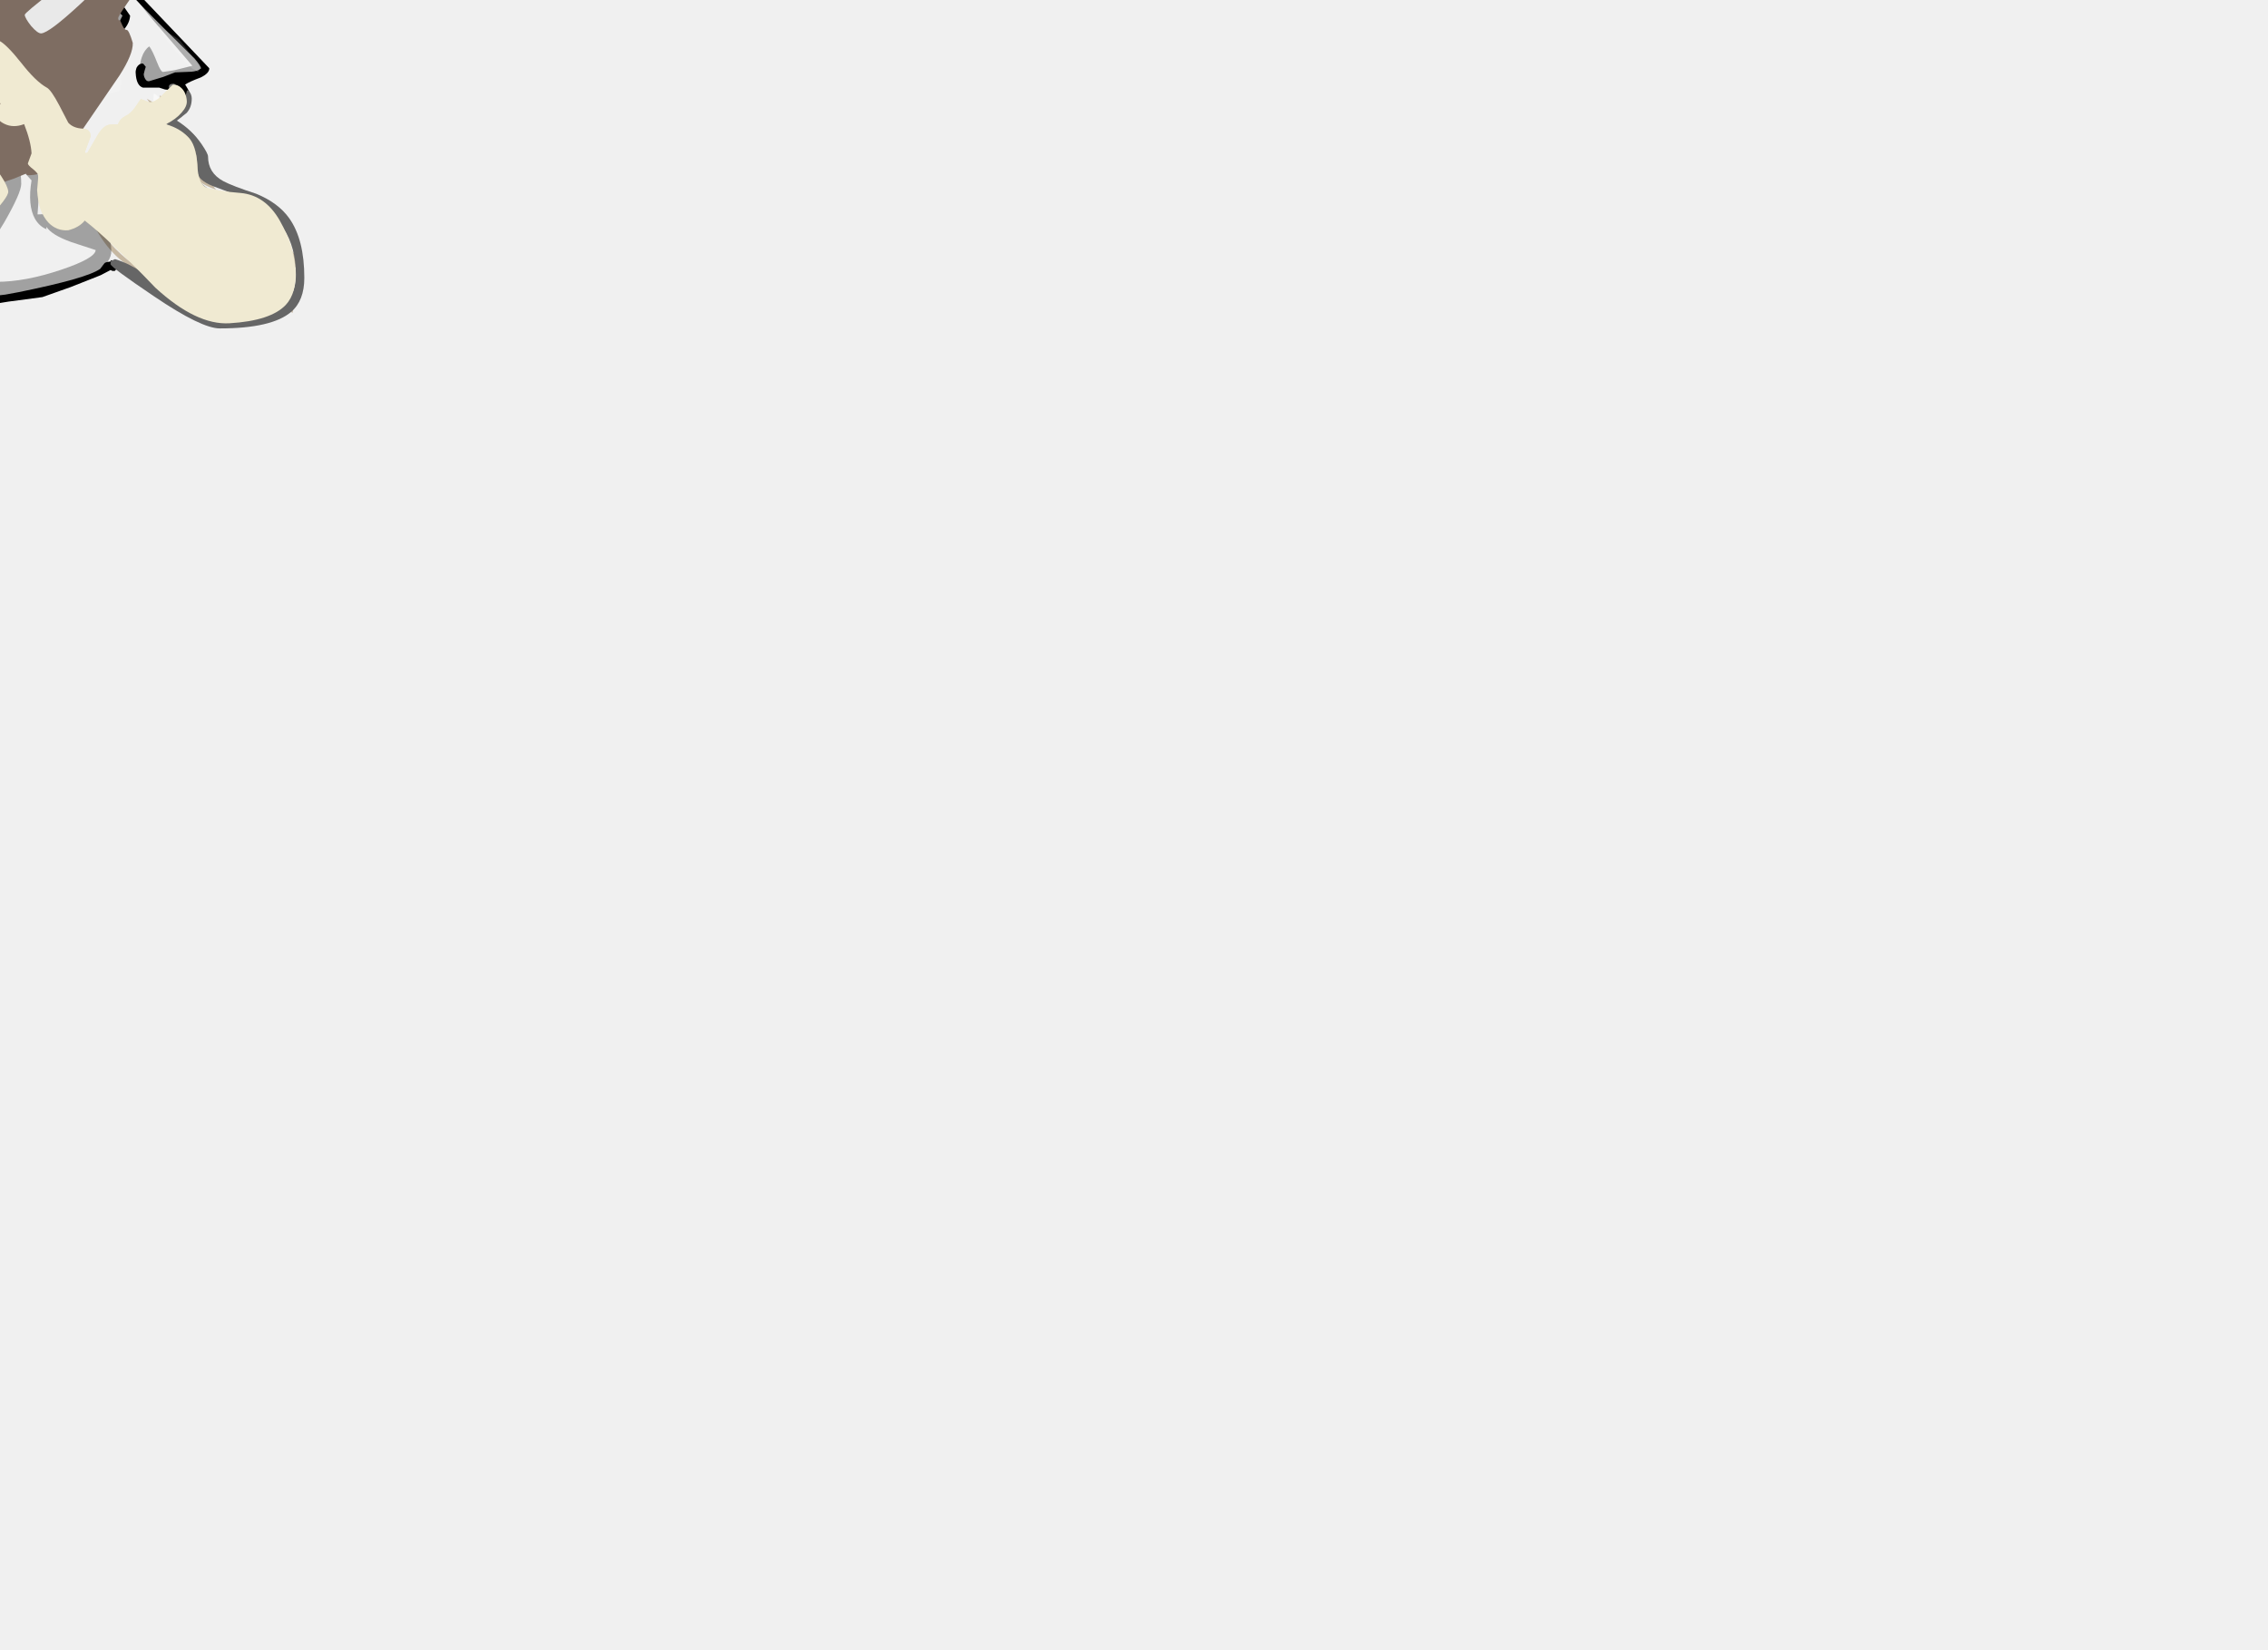
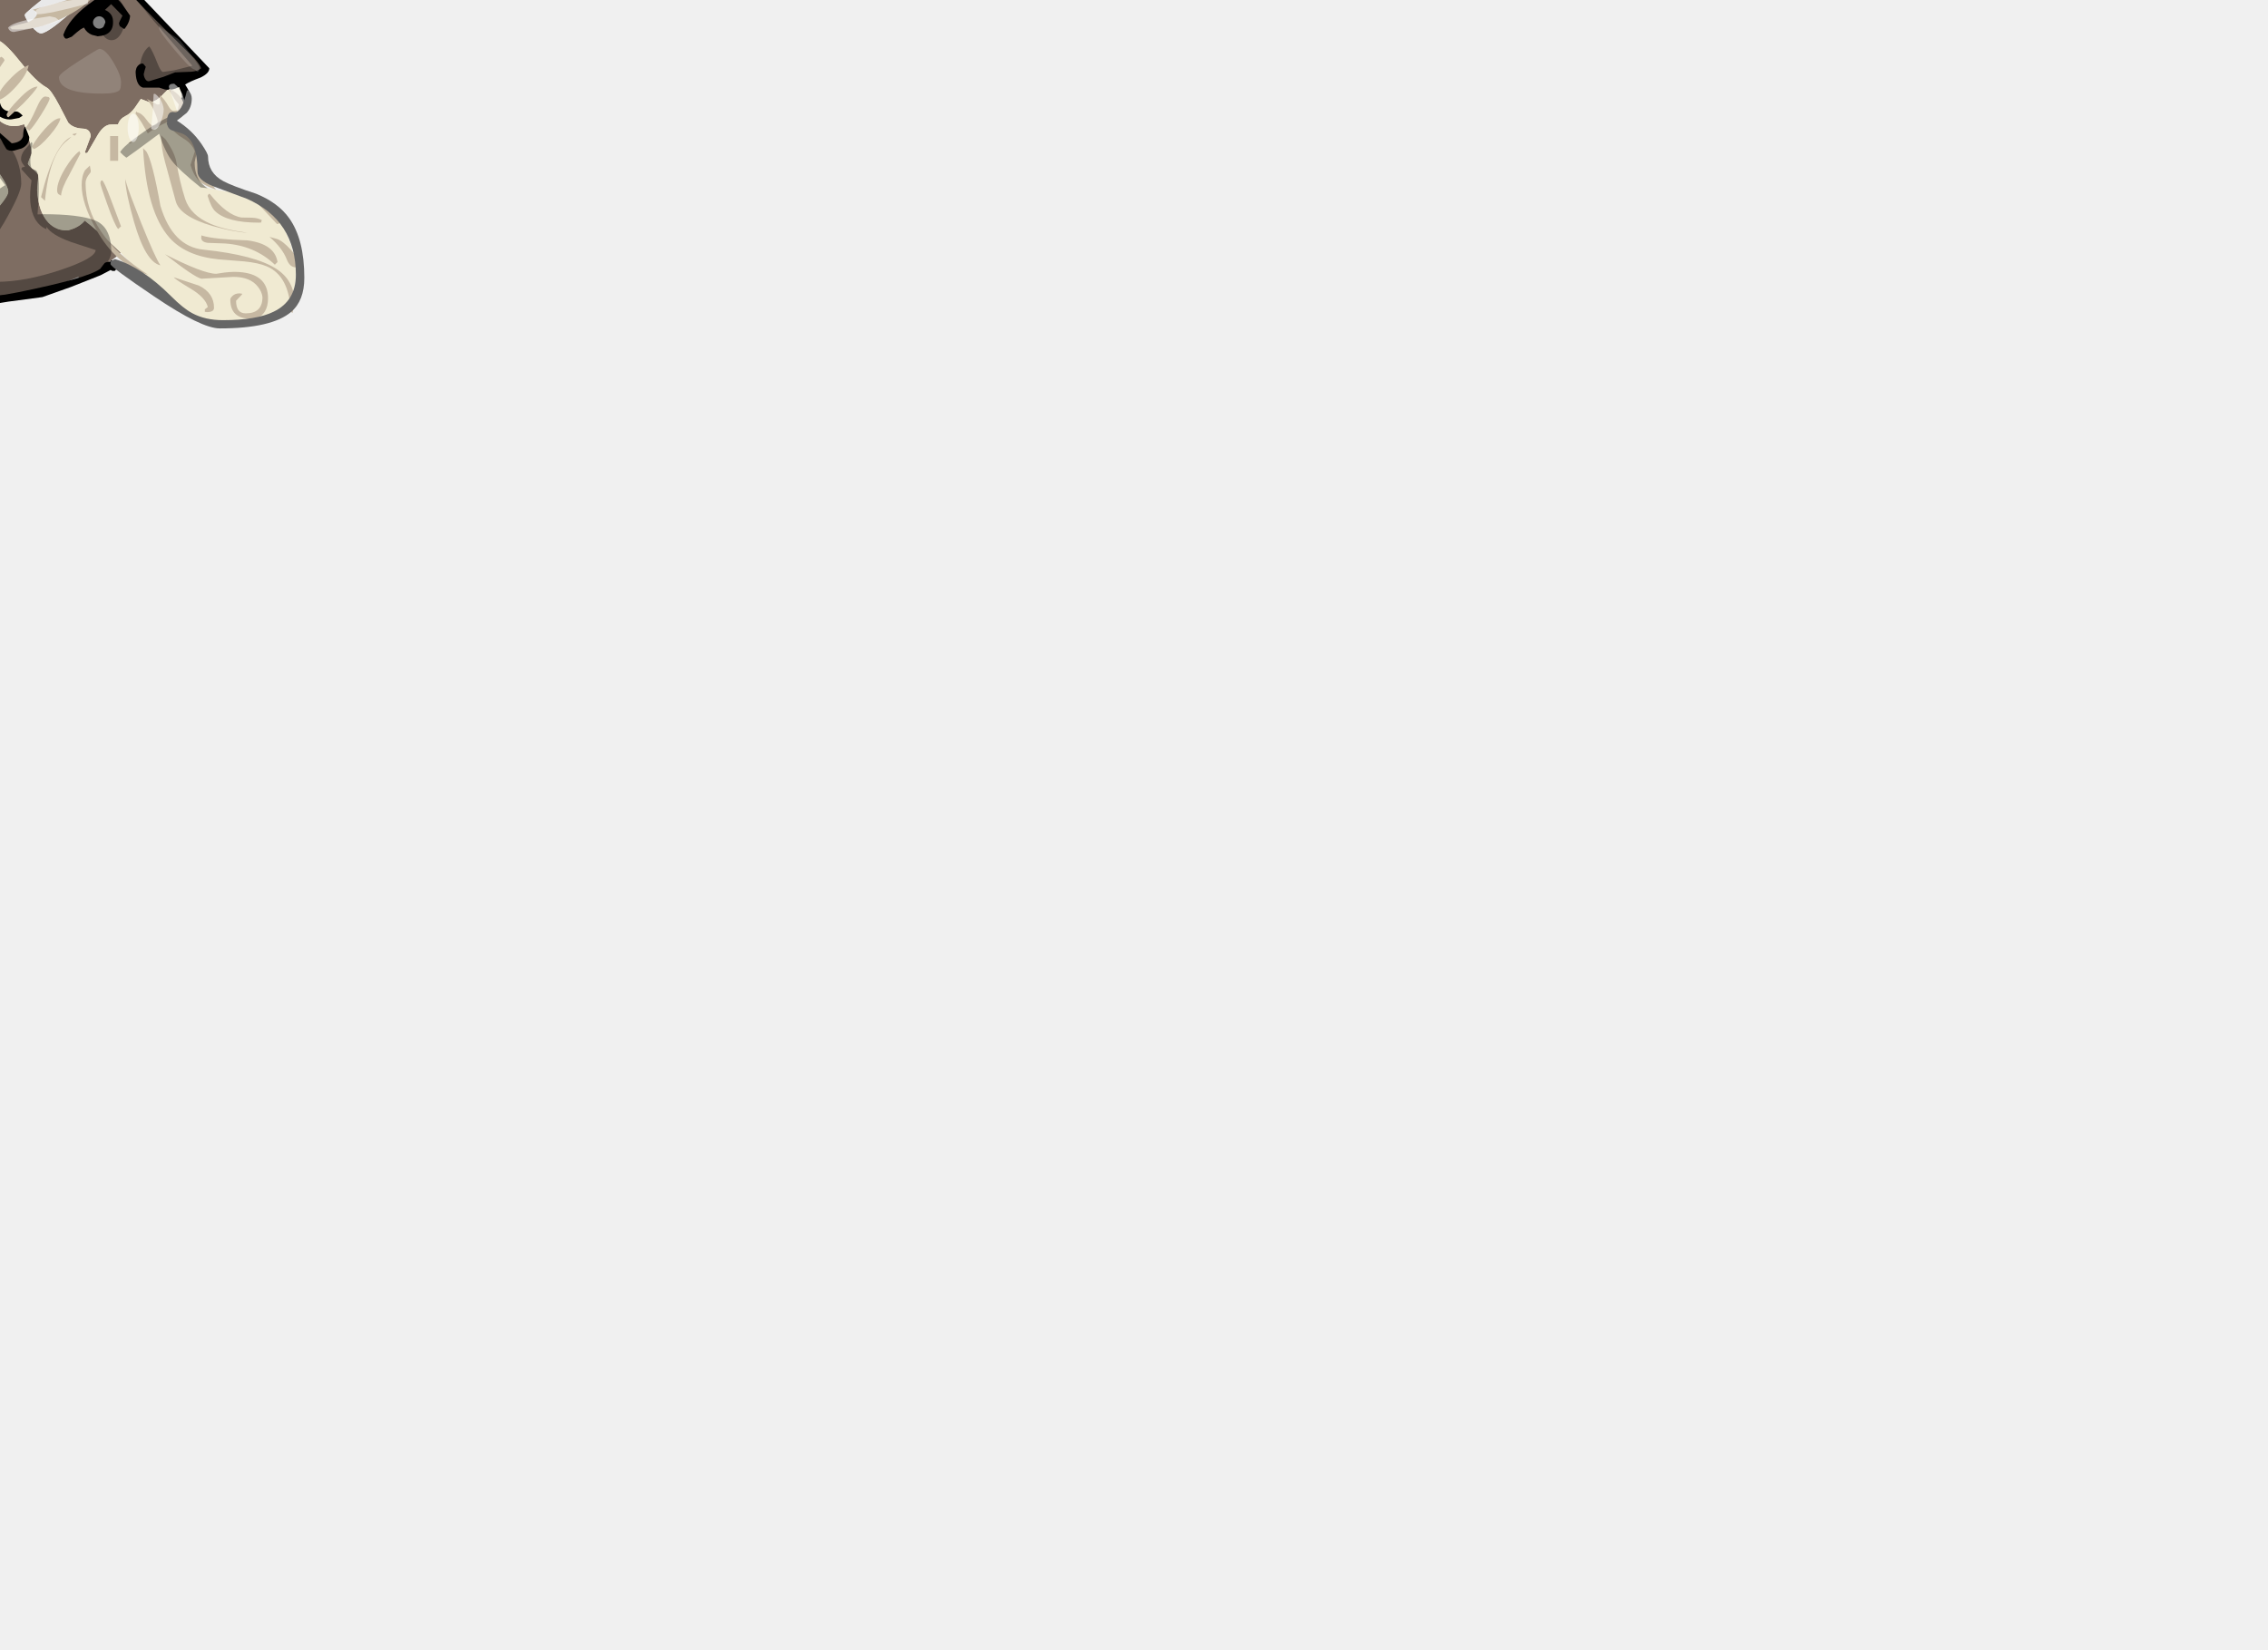
<svg xmlns="http://www.w3.org/2000/svg" xmlns:xlink="http://www.w3.org/1999/xlink" version="1.1" preserveAspectRatio="none" x="0px" y="0px" width="550px" height="400px" viewBox="0 0 550 400">
  <defs>
+     <g id="Parts_Heads_headColorMC_27_Layer1_0_FILL">
+       <path fill="#7E6D62" stroke="none" d=" M 94.5 73.5 Q 94.65 73.2 95.1 73.2 96.2 73.1 95.85 71.25 95.7 67.5 88.4 62.95 82.65 59.35 66.25 51.7 L 61.2 50.5 55.4 49.6 Q 49.55 50 43.25 53.05 36.75 56.25 31.55 61.45 19.3 73.85 20.35 90.65 20.9 99.8 27.45 103.8 L 31.95 106.15 Q 34 107.45 34.1 108.95 L 33.9 109.45 Q 33.6 109.6 33.65 109.95 37.4 114.1 41.3 119.4 49.05 129.95 49.4 136.15 L 49.15 138.8 Q 48.75 141.65 48.85 143 49.05 145.95 53.5 148.15 56.95 149.8 58.2 149.75 67.6 149.15 78.7 145.25 L 81.75 144 81.9 144.3 81.9 144.35 82.6 144.4 Q 87.25 144.15 88.8 141.1 L 88.65 140.7 Q 91.65 138.9 92.85 137.05 L 104.35 120.25 Q 107.7 115.05 107.6 112.3 106.65 109.1 106.1 109.15 105.65 109.2 105.15 108.2 L 104.5 106.8 Q 104.1 107 104.05 106.3 104.05 105.9 105.9 103.2 L 108.2 99.85 107.8 98.95 107.55 98.1 107.15 97.2 Q 107.15 96.7 107.35 96.6 107.6 96.35 108.4 96.15 L 110.65 95.45 111.6 94.5 Q 112.25 94.05 112.2 93.25 112.2 92.8 94.5 74.4 L 94.5 73.5 Z" />
+     </g>
    <g id="Graphics_Symbol_794_0_Layer0_0_FILL">
      <path fill="#F0EAD2" stroke="none" d=" M 106.75 98.2 Q 105.85 97.3 104.65 97.4 L 102.5 99.5 Q 100.7 101.55 99 101.65 L 96.9 100.85 95.5 102.9 Q 94.4 104.45 93.15 105 91.85 105.65 91.35 107 L 89.6 107.05 Q 88 107.1 86.55 109.4 L 84 113.8 Q 83.5 114.25 83.35 113.7 L 84.75 109.9 Q 84.65 108.1 82.85 108.05 80.5 107.95 79.3 106.6 L 77.15 102.45 Q 75.15 98.65 74.1 98.1 71.45 96.65 67.9 92.1 64.4 87.7 62.6 86.75 62.75 85.45 60.7 81.15 L 58.65 77.15 59.75 72.5 Q 59.6 70.8 56.4 68.7 52.7 66.35 49.55 67.65 49.15 67.15 49.15 66.25 49.05 64.8 52.3 63.1 53.6 62.4 59.5 59.95 69.85 55.7 69.65 52.2 69.4 48.45 64.55 48.15 L 53.45 48.9 52.5 48.6 51.5 48.4 Q 49.05 48.5 45.25 49.95 39.45 52.15 34.85 56.35 33.3 56.15 26.85 65.35 20.25 74.55 19.6 78.9 18.8 83.05 18.5 86.55 18.1 90.05 18.3 91.05 L 18.7 92.65 19.15 96.25 Q 19.2 97.7 20.2 99.55 21.45 101.9 22.35 106.45 22.95 109.4 29.6 119.2 L 36.2 128.4 35.95 130.65 Q 35.7 132.65 35.75 133.4 35.9 136.25 37.55 138.1 39.1 139.9 41.25 140.35 43.3 140.75 45.5 138.45 47.6 136.25 49.65 135.25 L 51.95 135.9 Q 54.35 135.7 59.65 130.1 64.85 124.7 64.75 123.3 64.6 120.85 58.2 113.25 51.7 105.4 51.25 102.6 L 52.6 102.75 Q 55.25 102.55 57.4 100.5 L 60.05 97.6 60.2 97.45 59.95 98 Q 59.6 98.45 59.65 98.85 59.75 100.05 60.45 100.85 61.4 101.95 62.9 101.9 62.4 102.85 61.9 104.55 61.95 106 63.85 106.9 66 107.95 68.6 106.95 70.25 111.15 70.4 114.05 L 69.5 116.5 Q 69.55 116.95 70.8 117.9 72 118.9 72.05 119.45 L 71.9 121.25 71.75 122.95 Q 72.05 128.25 74.5 130.85 76.5 132.9 79.3 132.7 82 132 83.3 130.35 89.3 135 100.4 146.6 110.35 155.75 118.45 155.25 128.4 154.65 132.05 150.8 134.7 147.95 134.4 142.35 134.1 136.55 130.6 130.35 127.05 124.15 121.05 123.65 115.05 123.15 112.95 122.4 110.8 121.65 110.6 116.8 110.3 111.85 108.25 109.95 106.25 107.95 103.2 107.05 L 103.05 106.95 Q 105.45 105.75 106.8 104.15 108.15 102.65 108.05 101.3 107.9 99.3 106.75 98.2 Z" />
      <path fill="#E9E9E9" stroke="none" d=" M 89.5 70.45 Q 89.45 69.55 88.45 68.85 87.5 68.2 86.75 68.2 83.75 68.45 75.9 74.45 68.7 80 68.75 80.45 68.8 81.25 70.3 83.15 71.9 85 72.75 84.95 74.7 84.8 82.2 77.85 89.5 71.05 89.5 70.45 Z" />
    </g>
    <g id="Graphics_Symbol_842_0_Layer4_0_FILL">
      <path fill="#000000" stroke="none" d=" M 48.4 141.8 L 47.6 142.6 Q 49.65 147.4 52.6 149.45 55.25 151.15 58.95 150.95 L 64.8 150 73.05 148.9 79.95 146.45 87.15 143.6 89.55 142.35 89.7 142.4 Q 89.9 142.45 89.95 142.55 L 90.6 142.55 92.3 140.55 89.65 139.95 89.5 140.3 89.45 140.3 Q 88.2 140.4 88 140.8 L 87.05 142.05 Q 83.85 144.35 67.3 147.7 L 64.05 148.3 58.5 148.95 Q 56.3 149.1 53.85 147.45 51.3 145.85 49.6 142.95 L 50.1 142.85 50.15 138.4 48.05 138 48.4 141.8 M 68.85 107.55 Q 68.4 108.05 68.35 109.9 67.9 111.4 65.6 111.6 L 54 101.45 52.95 101.55 52.95 101.75 52.85 102.3 Q 53 103.85 55.05 105.15 L 59.3 107.45 Q 62.3 108.9 63.5 111.65 L 64.3 113 Q 64.85 113.5 66.05 113.4 L 68 112.85 Q 69.85 112 69.85 110.1 L 68.85 107.55 M 68.25 104.9 Q 67.45 104.05 66.9 103.9 L 65.9 103.9 Q 63.95 104 63.15 102.8 62.45 101.6 62.15 98.35 L 60.3 100.45 Q 60.5 103.5 62.45 104.95 63.9 105.95 65.55 105.8 L 67.4 105.45 68.25 104.9 M 70.6 83.8 L 70.9 83.8 70.4 83.75 70.6 83.8 M 94.3 80.65 L 92.4 77.9 Q 90.15 75.2 88.5 75.35 87.5 75.4 83.95 78.1 79.4 81.6 78.1 85.3 78.3 86 78.65 86.2 L 79.05 86.2 80.15 85.75 81.3 84.75 82.25 84 Q 83.2 83.4 83.15 83.6 83.8 84.8 85.05 85.3 L 86.45 85.65 Q 90.4 85.4 90.15 81.85 90.05 80.05 88.2 79.25 L 89.7 77.85 92.45 80.65 Q 91.6 82.25 91.6 82.6 L 91.8 83.2 92.35 83.55 92.9 83.9 Q 94.2 82.35 94.3 80.65 M 92.7 65.6 Q 88.35 61.45 81.75 57.45 77.75 55.05 74.1 53.3 73.25 52.5 71.4 51.7 68.4 50.45 68.4 52.65 68.4 52.85 70.55 53.85 L 73.05 54.8 73.45 55.05 73.75 55.25 73.8 55.4 79 57.9 Q 94.85 66.1 95.2 71.75 L 93.8 74.4 Q 93.85 75.05 101.05 82.25 L 108.25 89.4 109.9 91 Q 111.45 92.8 111.5 93.45 110.65 94.15 109.1 94.25 L 105.2 94.4 102.35 95.5 98.9 96.55 Q 98.35 96.6 98 96.05 97.65 95.5 97.6 94.85 L 97.85 93.85 98.1 93.05 97.65 92.5 Q 97.5 92.25 97.2 92.25 96.35 92.35 95.85 93.3 95.6 94 95.65 94.55 95.8 97.6 97.4 98.1 L 101.35 98.1 102.75 98.55 Q 104.4 98.85 106.2 97.95 L 106.8 99.6 106.9 100.4 106.25 101.25 106.5 101.5 107.55 102.85 108.9 99.95 Q 108.85 99.25 107.65 97.35 108.7 96.65 111.4 95.65 113.55 94.6 113.5 93.4 L 95.8 74.8 97.35 72.45 Q 97.15 69.8 92.7 65.6 Z" />
    </g>
    <g id="Graphics_Symbol_842_0_Layer3_0_FILL">
      <path fill="#C6B8A2" stroke="none" d=" M 111.6 144.45 L 119.35 144 Q 123.45 144 125.3 146.4 126.25 147.6 126.4 148.9 126.4 152.85 122.35 152.85 120 152.85 120 149.8 L 121.4 148.3 121.5 148.1 120.85 148 Q 119.7 148 119.05 148.7 118.6 149.15 118.6 149.5 118.6 154.15 123.55 154.15 125.95 154.15 127 152.35 127.75 151.1 127.75 149.2 127.75 143.65 121.55 142.9 119.6 142.65 117.2 142.95 L 115.2 143.25 Q 112.05 143.25 102.75 138.5 109.9 144.1 111.6 144.45 M 104.9 144.1 Q 105.2 144.6 109.05 146.9 112.55 149 113.15 151.3 L 112.4 151.9 112.45 152.35 112.35 152.45 112.9 152.55 Q 114.65 152.55 114.65 151.5 114.65 147.9 110.95 146.1 L 104.9 144.1 M 89.45 109.85 L 89.45 115.85 91.4 115.85 91.4 109.85 89.45 109.85 M 93.45 121.45 L 93.1 120.25 Q 93.25 123.7 95.25 130.65 98.05 140.4 101.65 141.2 100.45 139.5 97 130.95 93.9 123.15 93.45 121.45 M 93.9 111.4 L 94.2 111.65 94.45 111.55 94.75 111.25 93.9 111.4 M 87.55 120.6 L 87.35 120.65 Q 87.1 120.75 87.1 121.35 87.1 121.75 88.75 126.35 90.55 131.45 91.4 132.4 L 92.1 131.75 89.5 124.85 Q 88.1 121.1 87.55 120.6 M 84.15 119.4 L 84.75 118.6 84.75 117.95 84.7 118 84.55 117 83.4 118.1 Q 82.55 119.45 82.55 121.75 82.55 126.15 86.1 132.55 90.9 141.15 98.7 143.5 83.5 133.75 83.5 121.25 83.5 120.35 84.15 119.4 M 102.9 110.65 L 101.8 109.65 Q 101.85 112.8 102.75 116.05 L 105.35 125.6 Q 106.3 129.3 114.25 131.65 119.35 133.1 122.75 133.3 117.1 132.55 113.85 131.15 108.95 129.05 107.65 125.1 106.35 121.05 105.55 116.3 105.2 114 102.9 110.65 M 104.4 107.8 L 104.3 107.8 Q 105 109.1 107.25 110.45 109.3 111.65 110 113.55 L 108.95 116.85 Q 109.85 119.9 111.55 121.15 112.8 122.05 115.15 122.85 113.8 121.35 112.55 118 110.75 113.2 109.8 111.75 107.8 108.55 104.4 107.8 M 106.95 105 Q 107.25 104.4 107.25 102.3 107.25 101 105.85 99.7 104.6 98.55 103.6 98.4 L 105.1 100.9 106.1 102.15 105.9 103.5 Q 105.8 103.5 105.6 103.65 L 104.85 103.75 Q 104.25 103.75 103.6 102.6 102.65 100.9 101.55 99.95 L 101.55 100.95 101.45 102.05 101.45 102.15 100.85 102.2 98.35 100.8 Q 100.05 102.9 101 106.15 101 107.3 99.8 107.3 99.3 107.3 98.25 105.85 97.15 104.3 96 104.1 L 95.85 103.85 95.6 104.35 97.05 106.5 98.6 109.2 Q 101.95 106.6 105.75 105.75 106.7 105.5 106.95 105 M 122 140.25 Q 125.45 140.6 127.45 141.45 132.85 143.75 133.25 152.3 L 133.3 152.5 133.7 152.75 134.15 150.15 Q 134.15 144.9 129.75 142.05 124.55 138.7 112.1 137.4 104.6 136.65 101.65 126.75 99.7 115.9 98.25 113.6 L 97.45 112.8 Q 98.25 128.2 103.85 134.5 107.8 138.95 115.75 139.75 L 122 140.25 M 129.4 141.05 L 130.05 140.4 Q 129.35 136 122.75 135.15 114.8 134.9 111.75 134 L 111.6 133.9 111.55 134.5 Q 111.55 135.55 113.15 135.75 L 117.3 135.9 Q 124.55 136.4 129.4 141.05 M 129.9 134.8 L 128.1 134.3 Q 131.25 137 132.35 139.9 133.05 141.65 134.5 141.7 L 135 141.7 Q 135.65 140 133.3 137.45 131.3 135.25 129.9 134.8 M 125.55 130.85 L 126.15 130.8 126.1 130.6 126.25 130.25 Q 125.3 129.7 123.85 129.65 L 121.3 129.6 Q 117.75 129.05 113.6 123.85 L 113.35 123.9 113.1 124.35 Q 113.95 127.15 114.95 128.1 117.85 130.85 125.55 130.85 M 124.85 125.2 L 124.1 125 128.35 129.5 129.95 131.2 130.45 131.05 Q 130.65 131 130.65 130.4 130.65 128.45 129.2 127.05 127.65 125.55 124.85 125.2 M 45.95 137.15 L 44.4 138.45 42.45 138.7 40.6 139.3 39.15 138.95 38.15 138.2 37.3 136.85 36.3 136.95 Q 37.15 138.7 37.55 139.1 38.8 140.2 41.65 140.2 44.8 139 46.75 136.6 L 45.95 137.15 M 42 99.85 Q 41.85 99.55 41.15 99.25 L 40.25 100.15 Q 40 100.6 40 103.1 40 111 46.3 118.95 L 50.65 124.5 Q 52.6 127.45 52.6 130 52.6 130.6 52.75 130.65 L 53.05 130.75 53.95 130.2 54.5 129.5 Q 54.5 128.2 52.4 125.1 L 47.9 118.5 Q 41.4 108.35 42 99.85 M 78.55 117.7 Q 76.6 120.95 76.6 123 76.6 123.65 76.95 123.95 L 77.55 124.3 Q 77.7 122.45 79.6 119.15 L 82.25 114.05 82 113.5 Q 80.35 114.75 78.55 117.7 M 64.35 104.65 L 64.5 105.15 64.8 105.3 68.4 101.95 Q 71.4 98.85 71.85 97.85 70.2 97.85 67.3 100.9 64.75 103.5 64.35 104.65 M 77.4 105.55 Q 76.15 105.35 73.7 108.05 71.7 110.25 70.55 112.3 70.6 112.8 71 113 72.5 112.4 74.85 109.65 77.15 106.95 77.4 105.55 M 79.15 110.85 L 80.1 110 Q 75.9 111.8 72.7 124.65 L 73.65 125.55 Q 74.75 114.1 79.15 110.85 M 80.65 109.6 Q 80.7 109.8 80.95 109.7 L 81.4 109.15 80.4 109.35 Q 80.4 109.75 80.65 109.6 M 74.8 100.7 L 74.6 100.4 73.75 100.25 Q 72.8 100.25 71.6 103.05 70 106.65 68.95 107.9 L 69.85 108.55 Q 70.7 107.85 72.7 104.7 74.75 101.45 74.8 100.7 M 69.7 92.65 Q 67.45 93.55 64.9 96.3 62.15 99.15 62.15 100.95 L 62.15 101.2 Q 63.95 100.8 66.6 97.9 69.35 94.9 69.7 92.65 M 59.5 82.7 Q 51.85 91.15 49.75 94.65 47.55 98.25 47.55 102.65 47.55 107.7 53.1 115.25 L 56.05 119.05 52.45 116.2 50.3 114.35 51.35 115.4 56.6 120.55 Q 59 123.15 59 124.7 L 56.65 129.3 Q 58.35 129.35 59.4 127.75 60.15 126.55 60.15 125.75 L 59.7 123.45 60.9 124.85 61.1 124.7 Q 60.85 122.85 54.75 114.15 48.85 105.75 48.85 102.35 48.85 98 54.2 90.3 59.5 83.35 59.5 82.7 M 57.75 91.65 Q 53.75 96.9 53.6 98.5 L 54.7 99.55 Q 55.6 98.85 62.45 86 61.35 86.85 57.75 91.65 M 58.9 96.5 L 59.5 96.85 Q 60.1 96.75 61.7 94.7 L 63.85 91.5 Q 63.75 90.95 63 90.6 58.95 94.65 58.65 96.15 L 58.9 96.5 M 58 77.05 L 58.25 76.5 Q 53.2 76.3 48.45 84.8 43.7 93.15 43.7 102.05 43.7 106.2 47.6 111.25 44.75 107.2 44.75 102.7 44.75 94.25 50.85 85.55 L 58 77.05 M 47.25 71 L 47.3 70.7 46.85 70.25 Q 38.35 77.65 34.4 87.1 31.3 94.45 31.3 102.1 31.3 106.1 33.35 113.35 35.7 121.65 38.4 124.1 L 38.9 124.15 Q 39.1 124.15 39.1 123.5 39.1 119.5 36.85 115.55 33.95 110.4 33.4 108.35 L 32.9 105.5 32.65 102.8 Q 32.65 96 38.1 85.65 41.25 79.7 47.25 71 M 55.1 53.8 Q 53.4 53.1 50.9 53.1 50.6 53.1 48.5 53.85 46.25 54.6 45.8 55 L 45.7 55.5 46.3 55.65 48.55 55.1 51 54.5 Q 53 54.5 55.5 55.2 56.8 55.55 56.65 54.75 55.75 54.1 55.1 53.8 M 65.75 50.95 L 65.2 50.75 64.6 50.4 Q 64.15 50.5 63.65 50.8 L 64.65 52.5 64.45 53.45 Q 63.1 52.25 61.2 52.1 L 60.25 52.05 Q 58 52.45 59.45 53.35 L 61 54.5 Q 60.85 55.25 59.35 56.4 L 57.65 57.5 57.75 57.9 58.5 58.15 60.65 57 Q 62.35 55.8 62.35 55.25 62.35 53.2 61.7 52.45 L 64.15 53.95 63.3 54.9 Q 62.55 55.75 62.55 56.1 62.55 56.75 62.75 56.8 L 63.4 56.8 64.1 56.05 Q 64.35 55.75 64 56.5 L 65.05 54.8 66.05 52.55 65.75 50.95 M 28.45 76.5 Q 31.3 69.75 37 64.95 46.75 56.8 57.9 58.55 L 50.3 57.55 Q 33.9 57.55 28.45 76.5 M 29.25 94.3 L 29.1 92.65 28.85 90.45 Q 28.85 84.05 33.25 76.3 35.75 71.9 41.1 65.1 L 41.1 64.95 Q 41.5 64.75 40.5 64.75 34.75 64.75 30.55 77.25 27.4 86.5 27.4 90.5 27.4 92.75 28.9 94.3 L 29.25 94.3 M 25.25 74.7 Q 22.9 81.6 22.9 85.85 L 23.95 94.1 Q 25.45 102.6 27.5 104.3 L 27.85 104.35 28 103.65 Q 28 100.75 26.15 93.5 L 24.25 85.95 Q 24.25 82.15 26.95 74.5 29.45 67.55 29.3 67.25 27.65 67.75 25.25 74.7 M 33.55 84.05 Q 34.7 81.15 38.9 75.2 44.25 67.7 49.6 62.7 L 49.45 62.45 Q 44.5 66.15 42.45 68.45 37.15 74.3 33.55 84.05 M 19.6 88.6 L 19.2 91 Q 19.2 103.1 21.75 107.2 L 24.45 110.4 Q 26.45 112.55 27.75 114.8 L 33.25 124.65 Q 34.1 125.8 39.5 128.05 L 38.7 130.15 38.25 131.65 Q 38.25 132.2 39.1 133.95 40.2 136.1 41.35 136.1 43.95 136.1 46.35 133.05 48.35 130.55 48.35 129.45 48.35 128.35 46.9 125.95 45.45 123.5 45.45 122.75 L 41.75 116.25 Q 41.75 115.35 39.55 108.9 37.35 102.5 37.35 100.6 37.35 92.05 44.45 82.25 52.2 73.2 53.5 71.1 L 53.8 70.3 52.75 69.9 45 77.45 Q 40.9 81.6 40.9 85 40.9 85.85 38.4 91.05 35.9 96.3 35.9 98.55 35.9 111.85 41.4 120.3 L 45.2 125.4 Q 46.9 127.75 46.9 129.4 46.9 130.5 46.05 131.8 44.6 133.95 41.25 134.75 L 40.2 133 39.55 131.8 Q 39.55 130.9 40.75 129.4 41.75 128.05 42.55 127.55 L 42.95 128.15 43.25 129.2 42.65 129.7 41.6 130.95 41.5 131.05 41.5 131.4 Q 41.65 131.75 42.25 131.75 43.2 131.75 43.95 130.7 L 44.6 129.35 Q 44.6 127.9 43.95 126.85 43.45 126 43.05 126 L 41.8 126.5 39.9 127.5 Q 39.65 126.9 34.9 121 29.5 114.3 26.25 109.05 19.05 97.35 19.6 88.6 M 56.95 48.7 L 61.6 49.35 67.1 49.95 68.1 50.3 Q 65.25 49.05 63.85 48.55 61.55 47.8 57.25 47.8 47.85 47.8 39.7 52.25 31.6 56.65 30.7 62.2 33.45 61.7 36.3 59.45 L 41.4 54.9 Q 48.45 48.7 56.95 48.7 M 86.2 75.35 L 86.6 75.45 Q 86.35 74.9 86.05 75.4 86.1 75.25 86.2 75.35 M 84.6 73.7 L 86.25 72.25 86.95 70.85 Q 83.9 70.4 79.45 72.55 L 74.1 75.3 76.2 75.15 79 74.8 79.75 74.95 80 75.25 80.1 75.15 80.15 75.8 Q 80.15 76.6 78.3 77.1 L 70.7 79.2 Q 71.6 79.6 71.6 79.85 L 71.7 80.4 Q 71 81.95 68.55 82.5 65.6 83.15 65.2 83.5 L 65.65 83.95 Q 71.45 84.3 77.7 81.35 83.15 78.8 86 75.4 L 85.05 75.55 84.25 75.4 84.55 75.05 Q 84.7 74.85 84.1 74.85 83.3 74.85 84.6 73.7 Z" />
    </g>
    <g id="Graphics_Symbol_842_0_Layer2_0_FILL">
      <path fill="#000000" fill-opacity="0.329" stroke="none" d=" M 104.75 106.65 L 106.1 105.05 106.1 104.5 106.05 104.65 105.9 104.45 Q 103.2 105 97.8 108.7 92.6 112.3 91.9 113.75 L 92.65 114.5 93.4 115.1 95.8 113.4 101.35 109.3 Q 102.85 113.85 104.45 115.85 106.05 118 111.4 122.3 L 113.1 122.5 Q 111.8 121.65 111.15 120.7 109.95 118.9 109.95 116.2 L 110.45 113.85 110.95 111.45 Q 110.95 110.75 109.4 109.2 107.4 107.25 104.75 106.65 M 68.6 113.35 Q 67.85 114.45 67.85 115.4 67.85 116 68.3 116.6 L 68.8 117.3 68.25 117.4 Q 68 117.5 67.95 117.9 L 70.4 120.6 Q 69.4 126.65 71.25 129.95 72.35 131.8 74.05 132.45 L 74 132.25 Q 73.95 132.1 74.05 131.9 75.3 133.85 80 135.55 L 85.95 137.5 Q 85.85 139.5 77.5 142.3 68.85 145.2 61.95 145.2 60 145.2 59.35 144.65 58.65 144.1 58.65 142.3 L 59.15 139.9 59.65 137.5 63.8 130.75 Q 67.9 123.6 67.9 121.45 67.9 112.35 59.6 107.75 55.55 105.5 54.65 103.85 54.15 102.95 53.5 102.95 L 51.65 103.2 51.45 103.9 Q 51.7 104.65 57.75 113.05 L 64 121.75 60.9 123.75 Q 58.1 125.9 57.05 128.1 55.4 131.7 51.15 134.8 47 137.8 44.2 137.8 42.15 137.8 40.35 135.5 38.65 133.3 36.35 128 L 35.8 133.65 Q 35.8 137.7 38.55 139.5 40.2 140.6 41.95 140.6 L 45.4 139.7 Q 48.25 138.75 48.65 138.3 49.05 143.65 51.45 146.65 54 149.8 58.5 149.8 L 73.9 147.45 Q 89.9 143.4 89.75 137.6 89.6 131.8 85.75 130.3 81.9 128.8 73.25 128.8 L 71.85 128.85 Q 72.65 119.2 71.5 118.2 L 70.55 117.8 Q 70.1 117.4 70.1 115.6 L 70.4 113.7 70.6 111.6 70.4 111.3 68.6 113.35 M 92.1 85 Q 93.05 83.4 93.05 81.15 93.05 78.9 92.1 77.3 91.15 75.7 89.8 75.7 88.45 75.7 87.5 77.3 86.55 78.9 86.55 81.15 86.55 83.4 87.5 85 88.45 86.6 89.8 86.6 91.15 86.6 92.1 85 M 95.15 72.9 Q 94.6 73.25 94.6 73.95 94.6 75.5 99.85 81.7 L 109.4 92.8 105 93.9 102.3 94.3 Q 101.75 94.3 100.85 92 99.7 89.05 98.95 88.1 97.75 88.95 97.15 90.7 96.7 91.95 96.7 93.25 96.7 94.95 97.9 96.1 98.85 97.05 99.7 97.05 L 102.3 96.45 108.65 95.2 Q 112.4 94.55 111.55 93.4 L 111.55 91.3 Q 110.7 91.65 108.55 89.3 L 106.25 86.4 105.75 86.65 Q 102.7 83.35 98.8 78.65 L 95.35 74.3 95.45 72.7 95.15 72.9 M 95.5 69.15 Q 95.4 67.55 93.9 66.4 86.1 62.15 73.35 54.25 L 73.35 54.4 Q 77.75 60.15 87.5 65.95 94.4 70.05 95.5 71.75 L 95.5 69.15 Z" />
    </g>
    <g id="Graphics_Symbol_842_0_Layer1_0_FILL">
      <path fill="#FFFFFF" fill-opacity="0.502" stroke="none" d=" M 94.1 105.4 Q 93.7 106.4 93.7 107.85 93.7 109.3 94.1 110.3 94.5 111.3 95.05 111.3 95.6 111.3 96 110.3 96.4 109.3 96.4 107.85 96.4 106.4 96 105.4 95.6 104.4 95.05 104.4 94.5 104.4 94.1 105.4 M 101.75 106.4 Q 102.45 104.7 102.45 103.3 102.15 100.95 100.35 99.6 L 100 99.65 99.85 103.15 99.4 107.9 99.5 108.1 Q 99.6 108.3 100.2 108.3 101 108.3 101.75 106.4 M 76.2 81.1 L 74.8 80.8 70.2 81.5 Q 65.5 82.45 64.7 83.6 65.1 84.6 66.15 84.6 75.75 82.8 77.05 81.75 L 76.2 81.1 M 56.15 71.8 L 56.1 71.1 55.8 70.5 Q 55 70.75 53.85 72.35 52.75 73.85 52.6 74.7 L 54.2 76.45 55.55 73.9 56.15 71.8 M 51.45 67.25 L 50.7 67.15 Q 45.4 73.5 45.2 75.05 L 45.4 76.1 Q 47.6 75.95 49.85 73.35 52.45 70.35 51.45 67.25 M 30 73.1 Q 30.45 73.1 34.15 67.8 38.95 60.85 44.8 55.4 L 44.5 54.55 43.9 54.5 Q 39.95 54.5 35.15 61 30.4 67.45 30 73.1 M 33.15 76.05 L 33.45 76.25 34.3 76.45 48.4 57.75 48.35 57.15 48.25 57.1 Q 40.45 61.6 35.9 68.1 31.95 73.8 33.15 76.05 M 40 74.9 L 40.25 75.15 Q 41.15 74.7 44.85 69.95 48.6 65.15 48.95 63.95 49.15 63.35 48.15 63.35 44.5 63.35 41.85 68.65 40.5 71.35 39.9 74.1 L 40 74.9 M 105 97.15 L 104.35 97.2 Q 103.7 97.35 103.7 97.95 L 104.6 100.65 105.7 103.85 Q 107.5 102.6 107.5 101.35 L 107 99.7 Q 106.25 98.1 105 97.15 M 85.75 81.25 Q 85.3 81.7 85.3 82.3 85.3 82.9 85.75 83.35 86.2 83.8 86.8 83.8 87.4 83.8 87.85 83.35 L 88.3 82.3 Q 88.3 81.7 87.85 81.25 87.4 80.8 86.8 80.8 86.2 80.8 85.75 81.25 M 84.15 77 Q 84.05 76.45 82.85 76.45 L 77.8 77.25 Q 73.1 78.2 71.5 79.25 L 71.4 80.1 Q 71.35 80.3 71.95 80.3 74.4 80.3 84.05 77.75 L 84.15 77 M 86.95 72.05 L 86.55 70.95 81.35 72.15 Q 77.45 73 76.3 73.9 76.75 74.9 77.7 74.9 L 85.45 74.75 85.45 73.95 Q 85.65 73.1 86.95 72.05 Z" />
      <path fill="#FFFFFF" fill-opacity="0.149" stroke="none" d=" M 101.35 83.2 L 101.35 83.05 101.3 83.65 Q 101.3 84.45 105.05 88.9 108.8 93.35 109.65 93.6 110.45 93.85 110.45 94.3 L 110.9 94.15 111 93.95 111.1 93.15 Q 111.1 92.85 108.95 90 L 106.5 86.8 Q 106 86.2 103.65 84.85 L 101.35 83.2 M 86.85 88.7 Q 86.5 88.7 81.9 91.65 77.05 94.75 77.05 95.55 77.05 99.55 87.45 99.55 90.85 99.55 91.7 98.75 92.1 98.4 92.1 96.8 92.1 95.05 90.25 91.95 88.3 88.7 86.85 88.7 Z" />
    </g>
    <g id="Graphics_Symbol_842_0_Layer0_0_FILL">
      <path fill="#666666" stroke="none" d=" M 65.75 47.55 Q 60.85 46.15 53.8 46.15 40.55 46.15 28.75 61 16.8 76.1 16.8 93.7 L 18.8 101.55 Q 22 110.95 28 119.15 31.15 123.45 32.45 128.35 32.9 129.9 33.75 135.5 34.25 138.9 35.5 140.15 37.2 141.8 41.5 141.8 44.15 141.8 46.95 140.35 49.75 138.95 49.75 137.65 L 49.5 136.85 49 136.75 Q 45.5 138.9 43.75 139.5 L 41.55 139.75 Q 38.7 139.75 37.25 136.95 L 37.25 137 37 137.25 Q 36.05 137.25 36.05 136.1 L 36.35 134.95 36.45 134.75 Q 35.6 131.65 35.6 126.6 35.6 125.6 33 122.05 L 27.2 114.25 Q 18.8 102.25 18.8 93.95 18.8 78.2 29.6 63.35 40.7 48.15 53.25 48.15 56.15 48.15 63.4 50.35 L 70.15 52.5 Q 71.15 52.5 70.65 52.45 L 70.95 52.3 71.1 51.55 Q 71.1 49.1 65.75 47.55 M 108.45 98.85 L 108.1 98.75 Q 106.8 104.4 105.05 104.05 103.25 103.65 103.25 106.45 103.25 107.95 104.4 108.45 L 106.95 109.25 Q 110.65 110.8 110.65 118.5 110.65 120.5 114.4 122 L 122.6 125.05 Q 134.5 130.3 134.5 143.5 134.5 149.85 129.1 152.45 124.95 154.5 116.8 154.5 112.5 154.5 109.35 152.8 107.2 151.65 104.25 148.7 97.25 141.7 90.65 139.7 L 89.85 140.05 89.7 140.1 Q 89.55 140.3 89.55 140.9 89.55 141.6 100.15 148.75 111.6 156.5 116.05 156.5 128.65 156.5 133.35 152.5 136.55 149.75 136.55 144.25 136.55 134.95 132.9 129.8 130.25 126.05 124.9 123.85 119.05 121.95 116.85 120.75 113.2 118.75 113.2 114.8 113.2 114.1 111.6 111.75 109.25 108.35 105.65 106.1 L 108 104.25 Q 109.25 102.9 109.25 100.75 109.25 99.65 108.45 98.85 Z" />
    </g>
-     <g id="Parts_Heads_headColorMC_27_Layer1_0_FILL">
-       <path fill="#7E6D62" stroke="none" d=" M 94.5 73.5 Q 94.65 73.2 95.1 73.2 96.2 73.1 95.85 71.25 95.7 67.5 88.4 62.95 82.65 59.35 66.25 51.7 L 55.4 49.6 Q 49.55 50 43.25 53.05 36.75 56.25 31.55 61.45 19.3 73.85 20.35 90.65 20.9 99.8 27.45 103.8 L 31.95 106.15 Q 34 107.45 34.1 108.95 L 33.9 109.45 Q 33.6 109.6 33.65 109.95 37.4 114.1 41.3 119.4 49.05 129.95 49.4 136.15 L 49.15 138.8 Q 48.75 141.65 48.85 143 49.05 145.95 53.5 148.15 56.95 149.8 58.2 149.75 67.6 149.15 78.7 145.25 L 81.75 144 81.9 144.3 81.9 144.35 82.6 144.4 Q 87.25 144.15 88.8 141.1 L 88.65 140.7 Q 91.65 138.9 92.85 137.05 L 104.35 120.25 Q 107.7 115.05 107.6 112.3 106.65 109.1 106.1 109.15 105.65 109.2 105.15 108.2 L 104.5 106.8 Q 104.1 107 104.05 106.3 104.05 105.9 105.9 103.2 L 108.2 99.85 107.8 98.95 107.55 98.1 107.15 97.2 Q 107.15 96.7 107.35 96.6 107.6 96.35 108.4 96.15 L 110.65 95.45 111.6 94.5 Q 112.25 94.05 112.2 93.25 112.2 92.8 94.5 74.4 L 94.5 73.5 Z" />
+   </defs>
+   <g transform="matrix( 1, 0, 0, 1, -62.75,-76.85) ">
+     <g transform="matrix( 1, 0, 0, 1, 0,0) ">
+       <use xlink:href="#Parts_Heads_headColorMC_27_Layer1_0_FILL" />
    </g>
-   </defs>
+   </g>
+   <g transform="matrix( 1, 0, 0, 1, -62.75,-76.85) ">
+     <g transform="matrix( 1, 0, 0, 1, 0,0) ">
+       <g transform="matrix( 1, 0, 0, 1, 0,0) ">
+         <use xlink:href="#Graphics_Symbol_794_0_Layer0_0_FILL" />
+       </g>
+     </g>
+   </g>
  <g transform="matrix( 1, 0, 0, 1, -62.75,-76.85) ">
    <g transform="matrix( 1, 0, 0, 1, 0,0) ">
      <g transform="matrix( 1, 0, 0, 1, 0,0) ">
        <use xlink:href="#Graphics_Symbol_794_0_Layer0_0_FILL" />
      </g>
    </g>
    <g transform="matrix( 1, 0, 0, 1, 0,0) ">
      <g transform="matrix( 1, 0, 0, 1, 0,0) ">
        <use xlink:href="#Graphics_Symbol_842_0_Layer4_0_FILL" />
      </g>
      <g transform="matrix( 1, 0, 0, 1, 0,0) ">
        <use xlink:href="#Graphics_Symbol_842_0_Layer3_0_FILL" />
      </g>
      <g transform="matrix( 1, 0, 0, 1, 0,0) ">
        <use xlink:href="#Graphics_Symbol_842_0_Layer2_0_FILL" />
      </g>
      <g transform="matrix( 1, 0, 0, 1, 0,0) ">
        <use xlink:href="#Graphics_Symbol_842_0_Layer1_0_FILL" />
      </g>
      <g transform="matrix( 1, 0, 0, 1, 0,0) ">
        <use xlink:href="#Graphics_Symbol_842_0_Layer0_0_FILL" />
      </g>
    </g>
    <g id="hat1" transform="matrix( 0.9839172, -0.175293, 0.175293, 0.9839172, 45.2,78.25) ">
      <g id="colorMC" transform="matrix( 0.9999847, 0, 0, 0.9999847, 0,0) " />
      <g id="colorMC2" transform="matrix( 1, 0, 0, 1, 0,0) " />
    </g>
    <g id="hat2" transform="matrix( 0.9733734, -0.2247314, 0.2247314, 0.9733734, 38,60.6) ">
      <g id="colorMC_FL" transform="matrix( 0.9999847, 0, 0, 0.9999847, 0,0) " />
      <g id="colorMC2_FL" transform="matrix( 1, 0, 0, 1, 0,0) " />
    </g>
    <g id="hat3" transform="matrix( 0.9602661, -0.2753754, 0.2753754, 0.9602661, 26,48.4) ">
      <g id="colorMC_FL_FL" transform="matrix( 0.9999847, 0, 0, 0.9999847, 0,0) " />
      <g id="colorMC2_FL_FL" transform="matrix( 1, 0, 0, 1, 0,0) " />
    </g>
    <g id="hat4" transform="matrix( 0.9445801, -0.3252411, 0.3252411, 0.9445801, 18.85,34.5) ">
      <g id="colorMC_FL_FL_FL" transform="matrix( 0.9999847, 0, 0, 0.9999847, 0,0) " />
      <g id="colorMC2_FL_FL_FL" transform="matrix( 1, 0, 0, 1, 0,0) " />
    </g>
  </g>
-   <g transform="matrix( 1, 0, 0, 1, -75.4,-101.9) ">
-     <g transform="matrix( 1, 0, 0, 1, 0,0) ">
-       <use xlink:href="#Parts_Heads_headColorMC_27_Layer1_0_FILL" />
-     </g>
-   </g>
-   <g transform="matrix( 1, 0, 0, 1, -62.75,-76.85) ">
-     <g transform="matrix( 1, 0, 0, 1, 0,0) ">
-       <g transform="matrix( 1, 0, 0, 1, 0,0) ">
-         <use xlink:href="#Graphics_Symbol_794_0_Layer0_0_FILL" />
-       </g>
-     </g>
-   </g>
</svg>
